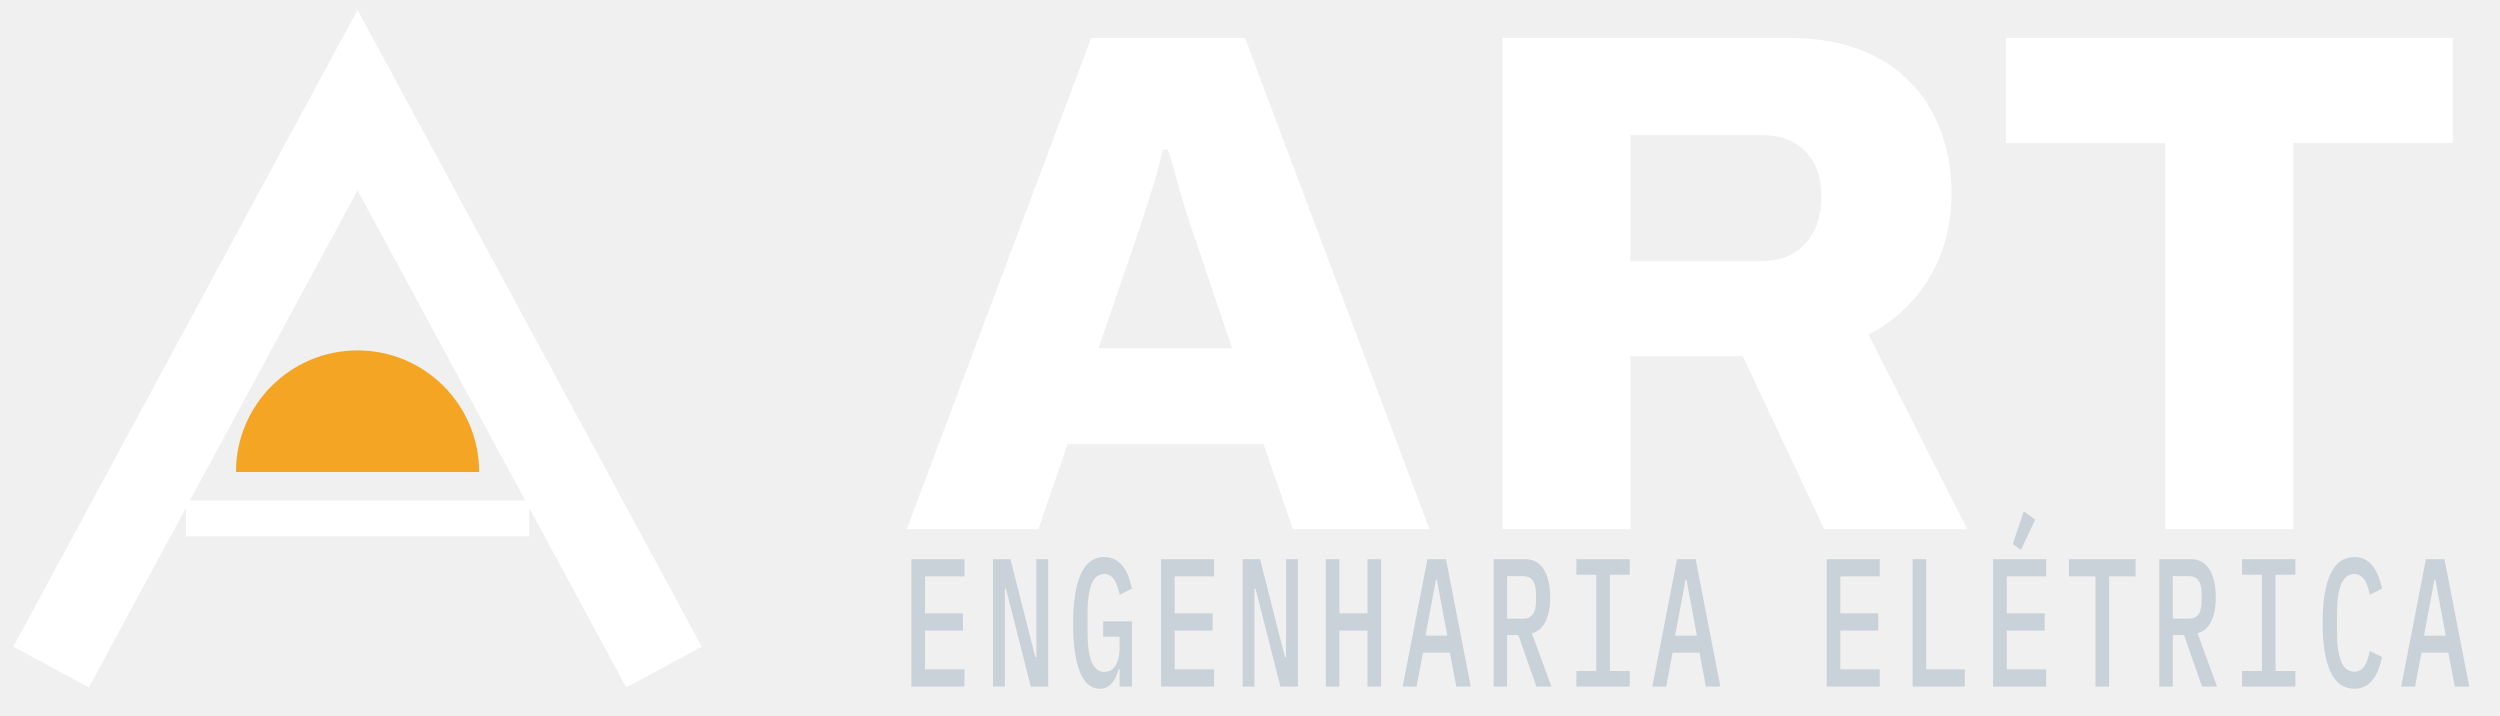
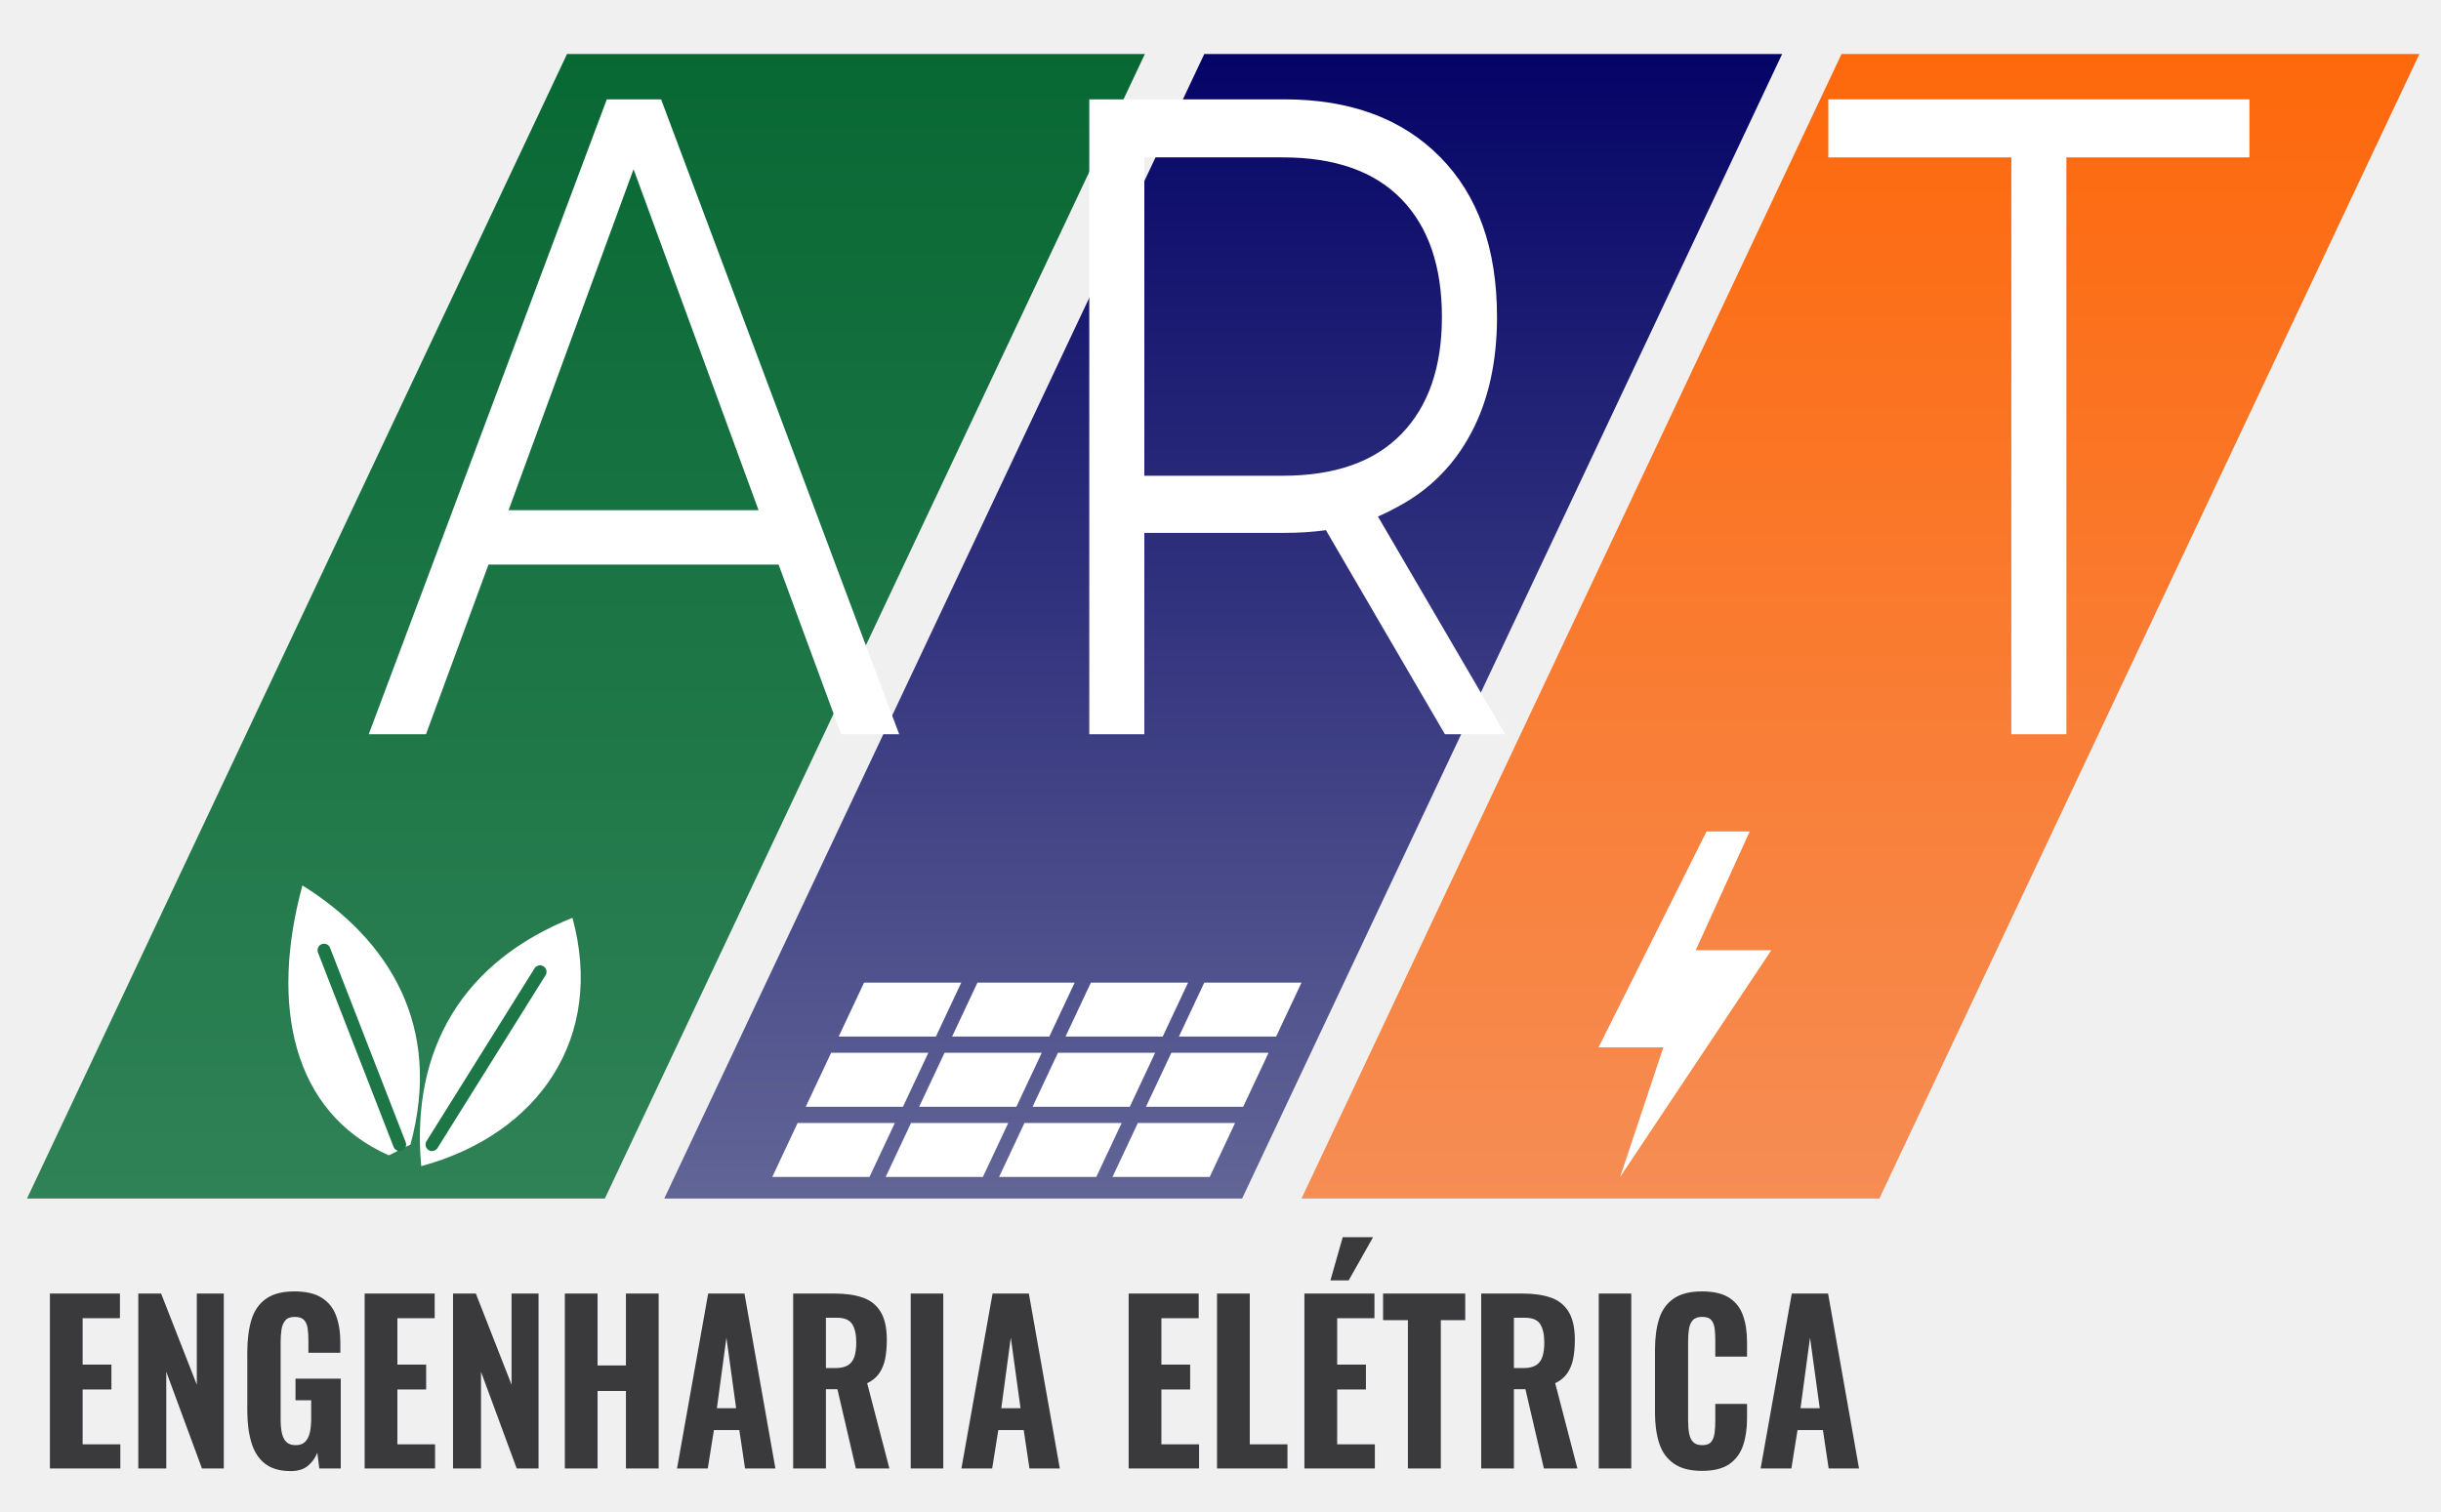
- <svg xmlns="http://www.w3.org/2000/svg" viewBox="0 0 349.6 100" role="img" aria-label="Art Engenharia Elétrica">
-   <path d="M10 88 L50 14 L90 88" fill="none" stroke="#FFFFFF" stroke-width="12" stroke-linejoin="miter" stroke-linecap="square" />
-   <path d="M33 66 A17 17 0 0 1 67 66 Z" fill="#F5A524" />
-   <rect x="26" y="70" width="48" height="5" fill="#FFFFFF" />
-   <path transform="translate(126 74)" d="M19.2 0L0.8 0L26.6 -68.7L48.1 -68.7L73.9 0L54.8 0L50.7 -11.9L23.3 -11.9L19.2 0M32.6 -39.8L27.6 -25.3L46.3 -25.3L41.4 -39.8Q41 -40.9 40.45 -42.55Q39.9 -44.2 39.35 -46.05Q38.8 -47.9 38.3 -49.8Q37.8 -51.7 37.3 -53.1L37.3 -53.1L36.6 -53.1Q36.2 -51.2 35.5 -48.8L35.5 -48.8L34 -44Q33.2 -41.6 32.6 -39.8L32.6 -39.8M102 0L84.1 0L84.1 -68.7L124 -68.7Q131.6 -68.7 136.7 -65.85Q141.8 -63 144.35 -58.05Q146.9 -53.1 146.9 -47L146.9 -47Q146.9 -40.4 143.85 -35.25Q140.8 -30.1 135.3 -27.2L135.3 -27.2L149.1 0L129.1 0L117.7 -24.2L102 -24.2L102 0M102 -55.1L102 -37.5L120.5 -37.5Q124.2 -37.5 126.45 -39.95Q128.7 -42.4 128.7 -46.5L128.7 -46.5Q128.7 -49.2 127.7 -51.1Q126.7 -53 124.9 -54.05Q123.1 -55.1 120.5 -55.1L120.5 -55.1L102 -55.1M194.7 0L176.8 0L176.8 -54L154.5 -54L154.5 -68.7L217 -68.7L217 -54L194.7 -54L194.7 0" fill="#FFFFFF" />
-   <path transform="translate(126 96) scale(0.6649 1)" d="M13.34 0L2.19 0L2.19 -17.8L13.34 -17.8L13.34 -15.4L5.05 -15.4L5.05 -10.23L13.03 -10.23L13.03 -7.83L5.05 -7.83L5.05 -2.4L13.34 -2.4L13.34 0M27.29 0L22.06 -13.69L21.84 -13.69L21.84 0L19.34 0L19.34 -17.8L23.01 -17.8L28.24 -4.11L28.47 -4.11L28.47 -17.8L30.96 -17.8L30.96 0L27.29 0M45.97 0L45.97 -2.45L45.79 -2.45Q45.56 -1.91 45.24 -1.42Q44.92 -0.92 44.45 -0.54Q43.98 -0.15 43.31 0.08Q42.65 0.31 41.78 0.31L41.78 0.31Q39 0.31 37.6 -2.07Q36.2 -4.44 36.2 -8.77L36.2 -8.77Q36.2 -13.31 37.81 -15.71Q39.41 -18.1 42.73 -18.1L42.73 -18.1Q44.03 -18.1 45.01 -17.75Q45.99 -17.39 46.68 -16.79Q47.37 -16.19 47.83 -15.39Q48.29 -14.59 48.57 -13.69L48.57 -13.69L45.99 -12.83Q45.79 -13.41 45.53 -13.94Q45.28 -14.46 44.91 -14.87Q44.54 -15.27 44.01 -15.5Q43.49 -15.73 42.75 -15.73L42.75 -15.73Q40.89 -15.73 40.06 -14.29Q39.23 -12.85 39.23 -10.4L39.23 -10.4L39.23 -7.57Q39.23 -6.35 39.41 -5.33Q39.59 -4.31 40.01 -3.58Q40.43 -2.86 41.11 -2.45Q41.78 -2.04 42.75 -2.04L42.75 -2.04Q44.31 -2.04 45.14 -2.97Q45.97 -3.9 45.97 -5.35L45.97 -5.35L45.97 -6.96L42.52 -6.96L42.52 -9.1L48.57 -9.1L48.57 0L45.97 0M65.84 0L54.69 0L54.69 -17.8L65.84 -17.8L65.84 -15.4L57.55 -15.4L57.55 -10.23L65.53 -10.23L65.53 -7.83L57.55 -7.83L57.55 -2.4L65.84 -2.4L65.84 0M79.79 0L74.56 -13.69L74.33 -13.69L74.33 0L71.84 0L71.84 -17.8L75.51 -17.8L80.74 -4.11L80.97 -4.11L80.97 -17.8L83.46 -17.8L83.46 0L79.79 0M98.11 0L98.11 -7.83L92.19 -7.83L92.19 0L89.34 0L89.34 -17.8L92.19 -17.8L92.19 -10.23L98.11 -10.23L98.11 -17.8L100.96 -17.8L100.96 0L98.11 0M119.82 0L116.78 0L115.43 -4.74L109.77 -4.74L108.42 0L105.51 0L110.71 -17.8L114.61 -17.8L119.82 0M114.89 -7.11L112.7 -14.92L112.5 -14.92L110.3 -7.11L114.89 -7.11M127.47 -7.19L127.47 0L124.64 0L124.64 -17.8L131.3 -17.8Q133.85 -17.8 135.19 -16.37Q136.53 -14.94 136.53 -12.44L136.53 -12.44Q136.53 -10.4 135.53 -9.08Q134.54 -7.75 132.67 -7.45L132.67 -7.45L136.78 0L133.62 0L129.84 -7.19L127.47 -7.19M127.47 -9.49L130.89 -9.49Q133.54 -9.49 133.54 -11.91L133.54 -11.91L133.54 -13Q133.54 -15.43 130.89 -15.43L130.89 -15.43L127.47 -15.43L127.47 -9.49M153.26 0L142.04 0L142.04 -2.17L146.22 -2.17L146.22 -15.63L142.04 -15.63L142.04 -17.8L153.26 -17.8L153.26 -15.63L149.08 -15.63L149.08 -2.17L153.26 -2.17L153.26 0M172.32 0L169.28 0L167.93 -4.74L162.27 -4.74L160.92 0L158.01 0L163.21 -17.8L167.11 -17.8L172.32 0M167.39 -7.11L165.2 -14.92L165 -14.92L162.8 -7.11L167.39 -7.11M205.84 0L194.69 0L194.69 -17.8L205.84 -17.8L205.84 -15.4L197.55 -15.4L197.55 -10.23L205.53 -10.23L205.53 -7.83L197.55 -7.83L197.55 -2.4L205.84 -2.4L205.84 0M223.72 0L212.75 0L212.75 -17.8L215.61 -17.8L215.61 -2.4L223.72 -2.4L223.72 0M240.84 0L229.69 0L229.69 -17.8L240.84 -17.8L240.84 -15.4L232.55 -15.4L232.55 -10.23L240.53 -10.23L240.53 -7.83L232.55 -7.83L232.55 -2.4L240.84 -2.4L240.84 0M238.54 -23.33L235.53 -19.1L233.82 -19.92L236.14 -24.51L238.54 -23.33M259.66 -15.4L254.08 -15.4L254.08 0L251.22 0L251.22 -15.4L245.64 -15.4L245.64 -17.8L259.66 -17.8L259.66 -15.4M267.47 -7.19L267.47 0L264.64 0L264.64 -17.8L271.3 -17.8Q273.85 -17.8 275.19 -16.37Q276.52 -14.94 276.52 -12.44L276.52 -12.44Q276.52 -10.4 275.53 -9.08Q274.54 -7.75 272.67 -7.45L272.67 -7.45L276.78 0L273.62 0L269.84 -7.19L267.47 -7.19M267.47 -9.49L270.89 -9.49Q273.54 -9.49 273.54 -11.91L273.54 -11.91L273.54 -13Q273.54 -15.43 270.89 -15.43L270.89 -15.43L267.47 -15.43L267.47 -9.49M293.26 0L282.04 0L282.04 -2.17L286.22 -2.17L286.22 -15.63L282.04 -15.63L282.04 -17.8L293.26 -17.8L293.26 -15.63L289.08 -15.63L289.08 -2.17L293.26 -2.17L293.26 0M305.66 0.31L305.66 0.31Q302.27 0.31 300.62 -2.09Q298.98 -4.49 298.98 -8.9L298.98 -8.9Q298.98 -13.31 300.62 -15.71Q302.27 -18.1 305.66 -18.1L305.66 -18.1Q306.96 -18.1 307.92 -17.76Q308.87 -17.42 309.56 -16.82Q310.25 -16.22 310.72 -15.41Q311.19 -14.61 311.5 -13.69L311.5 -13.69L308.92 -12.83Q308.72 -13.44 308.46 -13.97Q308.21 -14.51 307.83 -14.89Q307.45 -15.27 306.92 -15.5Q306.4 -15.73 305.63 -15.73L305.63 -15.73Q303.75 -15.73 302.88 -14.29Q302.01 -12.85 302.01 -10.4L302.01 -10.4L302.01 -7.39Q302.01 -4.95 302.88 -3.51Q303.75 -2.07 305.63 -2.07L305.63 -2.07Q306.4 -2.07 306.92 -2.3Q307.45 -2.52 307.83 -2.91Q308.21 -3.29 308.46 -3.82Q308.72 -4.36 308.92 -4.97L308.92 -4.97L311.5 -4.11Q311.19 -3.19 310.72 -2.38Q310.25 -1.58 309.56 -0.98Q308.87 -0.38 307.92 -0.04Q306.96 0.31 305.66 0.31M329.82 0L326.78 0L325.43 -4.74L319.77 -4.74L318.42 0L315.51 0L320.71 -17.8L324.61 -17.8L329.82 0M324.89 -7.11L322.7 -14.92L322.5 -14.92L320.3 -7.11L324.89 -7.11" fill="#C9D1D9" />
+ <svg xmlns="http://www.w3.org/2000/svg" viewBox="96 186 452 280" role="img" aria-label="ART Engenharia Elétrica">
+   <defs>
+     <linearGradient id="g0" x1="0" y1="196" x2="0" y2="408" gradientUnits="userSpaceOnUse">
+       <stop offset="0" stop-color="#086834" />
+       <stop offset="1" stop-color="#2F8256" />
+     </linearGradient>
+     <linearGradient id="g1" x1="0" y1="196" x2="0" y2="408" gradientUnits="userSpaceOnUse">
+       <stop offset="0" stop-color="#050467" />
+       <stop offset="1" stop-color="#626596" />
+     </linearGradient>
+     <linearGradient id="g2" x1="0" y1="196" x2="0" y2="408" gradientUnits="userSpaceOnUse">
+       <stop offset="0" stop-color="#FD680B" />
+       <stop offset="1" stop-color="#F68D54" />
+     </linearGradient>
+   </defs>
+   <path d="M201 196L308 196L208 408L101 408Z" fill="url(#g0)" />
+   <path d="M319 196L426 196L326 408L219 408Z" fill="url(#g1)" />
+   <path d="M437 196L544 196L444 408L337 408Z" fill="url(#g2)" />
+   <g fill="#FFFFFF">
+     <path transform="translate(164 0) scale(0.82 1)" d="M13.27 322L0.34 322L54.1 204.4L66.36 204.4L120.12 322L107.02 322L92.9 290.58L27.38 290.58L13.27 322M31.92 280.5L88.37 280.5L60.14 217.34L31.92 280.5" />
+     <path transform="translate(282 0) scale(0.82 1)" d="M31.58 322L19.15 322L19.15 204.4L63.17 204.4Q85.51 204.4 98.36 215.07Q111.22 225.74 111.22 244.72L111.22 244.72Q111.22 257.15 105.42 266.14Q99.62 275.13 88.87 279.83L88.87 279.83Q86.69 280.84 84.34 281.68L84.34 281.68L113.06 322L99.46 322L72.58 284.2Q68.21 284.7 63.17 284.7L63.17 284.7L31.58 284.7L31.58 322M31.58 215.15L31.58 274.12L62.83 274.12Q80.47 274.12 89.63 266.39Q98.78 258.66 98.78 244.72L98.78 244.72Q98.78 230.61 89.63 222.88Q80.47 215.15 62.83 215.15L62.83 215.15L31.58 215.15" />
+     <path transform="translate(434 0) scale(0.82 1)" d="M54.43 322L42 322L42 215.15L0.67 215.15L0.67 204.4L95.76 204.4L95.76 215.15L54.43 215.15L54.43 322" />
+     <path d="M168 400 C 150 392 146 372 152 350 C 168 360 178 376 172 398 Z" />
+     <path d="M174 402 C 172 380 182 364 202 356 C 208 378 196 396 174 402 Z" />
+     <path d="M170 398 L 156 362" stroke="#1C7646" stroke-width="2.4" fill="none" stroke-linecap="round" />
+     <path d="M176 398 L 196 366" stroke="#1C7646" stroke-width="2.4" fill="none" stroke-linecap="round" />
+     <path d="M256.0 368L274.0 368L269.3 378L251.3 378Z" />
+     <path d="M277.0 368L295.0 368L290.3 378L272.3 378Z" />
+     <path d="M298.0 368L316.0 368L311.3 378L293.3 378Z" />
+     <path d="M319.0 368L337.0 368L332.3 378L314.3 378Z" />
+     <path d="M249.9 381L267.9 381L263.2 391L245.2 391Z" />
+     <path d="M270.9 381L288.9 381L284.2 391L266.2 391Z" />
+     <path d="M291.9 381L309.9 381L305.2 391L287.2 391Z" />
+     <path d="M312.9 381L330.9 381L326.2 391L308.2 391Z" />
+     <path d="M243.7 394L261.7 394L257.0 404L239.0 404Z" />
+     <path d="M264.7 394L282.7 394L278.0 404L260.0 404Z" />
+     <path d="M285.7 394L303.7 394L299.0 404L281.0 404Z" />
+     <path d="M306.7 394L324.7 394L320.0 404L302.0 404Z" />
+     <path d="M412 340 L 392 380 L 404 380 L 396 404 L 424 362 L 410 362 L 420 340 Z" />
+   </g>
+   <path transform="translate(103 0) scale(0.9184 1)" d="M16.64 458L2.44 458L2.44 425.6L16.56 425.6L16.56 430.16L9.04 430.16L9.04 438.76L14.84 438.76L14.84 443.36L9.04 443.36L9.04 453.52L16.64 453.52L16.64 458M25.9 458L20.26 458L20.26 425.6L24.86 425.6L32.06 442.48L32.06 425.6L37.5 425.6L37.5 458L33.1 458L25.9 440.08L25.9 458M51 458.48L51 458.48Q47.72 458.48 45.8 457.1Q43.88 455.72 43.06 453.18Q42.24 450.64 42.24 447.28L42.24 447.28L42.24 436.44Q42.24 432.96 43.08 430.44Q43.92 427.92 46.02 426.56Q48.12 425.2 51.72 425.2L51.72 425.2Q55.2 425.2 57.22 426.36Q59.24 427.52 60.12 429.64Q61 431.76 61 434.68L61 434.68L61 436.56L54.56 436.56L54.56 434.28Q54.56 433 54.4 432.02Q54.24 431.04 53.66 430.48Q53.08 429.92 51.8 429.92L51.8 429.92Q50.48 429.92 49.88 430.6Q49.28 431.28 49.12 432.34Q48.96 433.4 48.96 434.6L48.96 434.6L48.96 448.96Q48.96 450.32 49.2 451.4Q49.44 452.48 50.1 453.08Q50.76 453.68 52 453.68L52 453.68Q53.24 453.68 53.92 453.04Q54.6 452.4 54.86 451.3Q55.12 450.2 55.12 448.8L55.12 448.8L55.12 445.36L51.96 445.36L51.96 441.36L61.08 441.36L61.08 458L56.76 458L56.36 455.08Q55.72 456.56 54.44 457.52Q53.16 458.48 51 458.48M80.1 458L65.9 458L65.9 425.6L80.02 425.6L80.02 430.16L72.5 430.16L72.5 438.76L78.3 438.76L78.3 443.36L72.5 443.36L72.5 453.52L80.1 453.52L80.1 458M89.36 458L83.72 458L83.72 425.6L88.32 425.6L95.52 442.48L95.52 425.6L100.96 425.6L100.96 458L96.56 458L89.36 440.08L89.36 458M112.86 458L106.26 458L106.26 425.6L112.86 425.6L112.86 438.92L118.58 438.92L118.58 425.6L125.18 425.6L125.18 458L118.58 458L118.58 443.64L112.86 443.64L112.86 458M135.08 458L128.88 458L135.16 425.6L142.48 425.6L148.72 458L142.6 458L141.44 450.88L136.32 450.88L135.08 458M138.84 433.76L136.92 446.84L140.8 446.84L138.84 433.76M158.9 458L152.3 458L152.3 425.6L160.7 425.6Q163.98 425.6 166.32 426.34Q168.66 427.08 169.92 428.96Q171.18 430.84 171.18 434.16L171.18 434.16Q171.18 436.16 170.84 437.7Q170.5 439.24 169.64 440.38Q168.78 441.52 167.22 442.2L167.22 442.2L171.7 458L164.94 458L161.22 443.32L158.9 443.32L158.9 458M158.9 430.08L158.9 439.4L160.82 439.4Q162.42 439.4 163.34 438.88Q164.26 438.36 164.64 437.3Q165.02 436.24 165.02 434.68L165.02 434.68Q165.02 432.44 164.2 431.26Q163.38 430.08 161.14 430.08L161.14 430.08L158.9 430.08M182.56 458L176 458L176 425.6L182.56 425.6L182.56 458M192.42 458L186.22 458L192.5 425.6L199.82 425.6L206.06 458L199.94 458L198.78 450.88L193.66 450.88L192.42 458M196.18 433.76L194.26 446.84L198.14 446.84L196.18 433.76M234.14 458L219.94 458L219.94 425.6L234.06 425.6L234.06 430.16L226.54 430.16L226.54 438.76L232.34 438.76L232.34 443.36L226.54 443.36L226.54 453.52L234.14 453.52L234.14 458M251.96 458L237.76 458L237.76 425.6L244.36 425.6L244.36 453.52L251.96 453.52L251.96 458M269.58 458L255.38 458L255.38 425.6L269.5 425.6L269.5 430.16L261.98 430.16L261.98 438.76L267.78 438.76L267.78 443.36L261.98 443.36L261.98 453.52L269.58 453.52L269.58 458M264.3 423.16L260.62 423.16L263.1 415.16L269.22 415.16L264.3 423.16M282.88 458L276.24 458L276.24 430.52L271.24 430.52L271.24 425.6L287.8 425.6L287.8 430.52L282.88 430.52L282.88 458M297.62 458L291.02 458L291.02 425.6L299.42 425.6Q302.7 425.6 305.04 426.34Q307.38 427.08 308.64 428.96Q309.9 430.84 309.9 434.16L309.9 434.16Q309.9 436.16 309.56 437.7Q309.22 439.24 308.36 440.38Q307.5 441.52 305.94 442.2L305.94 442.2L310.42 458L303.66 458L299.94 443.32L297.62 443.32L297.62 458M297.62 430.08L297.62 439.4L299.54 439.4Q301.14 439.4 302.06 438.88Q302.98 438.36 303.36 437.3Q303.74 436.24 303.74 434.68L303.74 434.68Q303.74 432.44 302.92 431.26Q302.1 430.08 299.86 430.08L299.86 430.08L297.62 430.08M321.28 458L314.72 458L314.72 425.6L321.28 425.6L321.28 458M335.54 458.44L335.54 458.44Q331.94 458.44 329.84 457.08Q327.74 455.72 326.9 453.3Q326.06 450.88 326.06 447.68L326.06 447.68L326.06 436.04Q326.06 432.68 326.9 430.26Q327.74 427.84 329.84 426.52Q331.94 425.2 335.54 425.2L335.54 425.2Q339.02 425.2 341 426.36Q342.98 427.52 343.8 429.64Q344.62 431.76 344.62 434.56L344.62 434.56L344.62 437.28L338.22 437.28L338.22 434.24Q338.22 433.12 338.1 432.14Q337.98 431.16 337.44 430.54Q336.9 429.92 335.58 429.92L335.58 429.92Q334.26 429.92 333.66 430.56Q333.06 431.2 332.9 432.22Q332.74 433.24 332.74 434.48L332.74 434.48L332.74 449.2Q332.74 450.56 332.96 451.58Q333.18 452.6 333.8 453.14Q334.42 453.68 335.58 453.68L335.58 453.68Q336.86 453.68 337.4 453.06Q337.94 452.44 338.08 451.4Q338.22 450.36 338.22 449.2L338.22 449.2L338.22 446.04L344.62 446.04L344.62 448.72Q344.62 451.56 343.82 453.74Q343.02 455.92 341.06 457.18Q339.1 458.44 335.54 458.44M353.56 458L347.36 458L353.64 425.6L360.96 425.6L367.2 458L361.08 458L359.92 450.88L354.8 450.88L353.56 458M357.32 433.76L355.4 446.84L359.28 446.84L357.32 433.76" fill="#3A3A3C" />
</svg>
